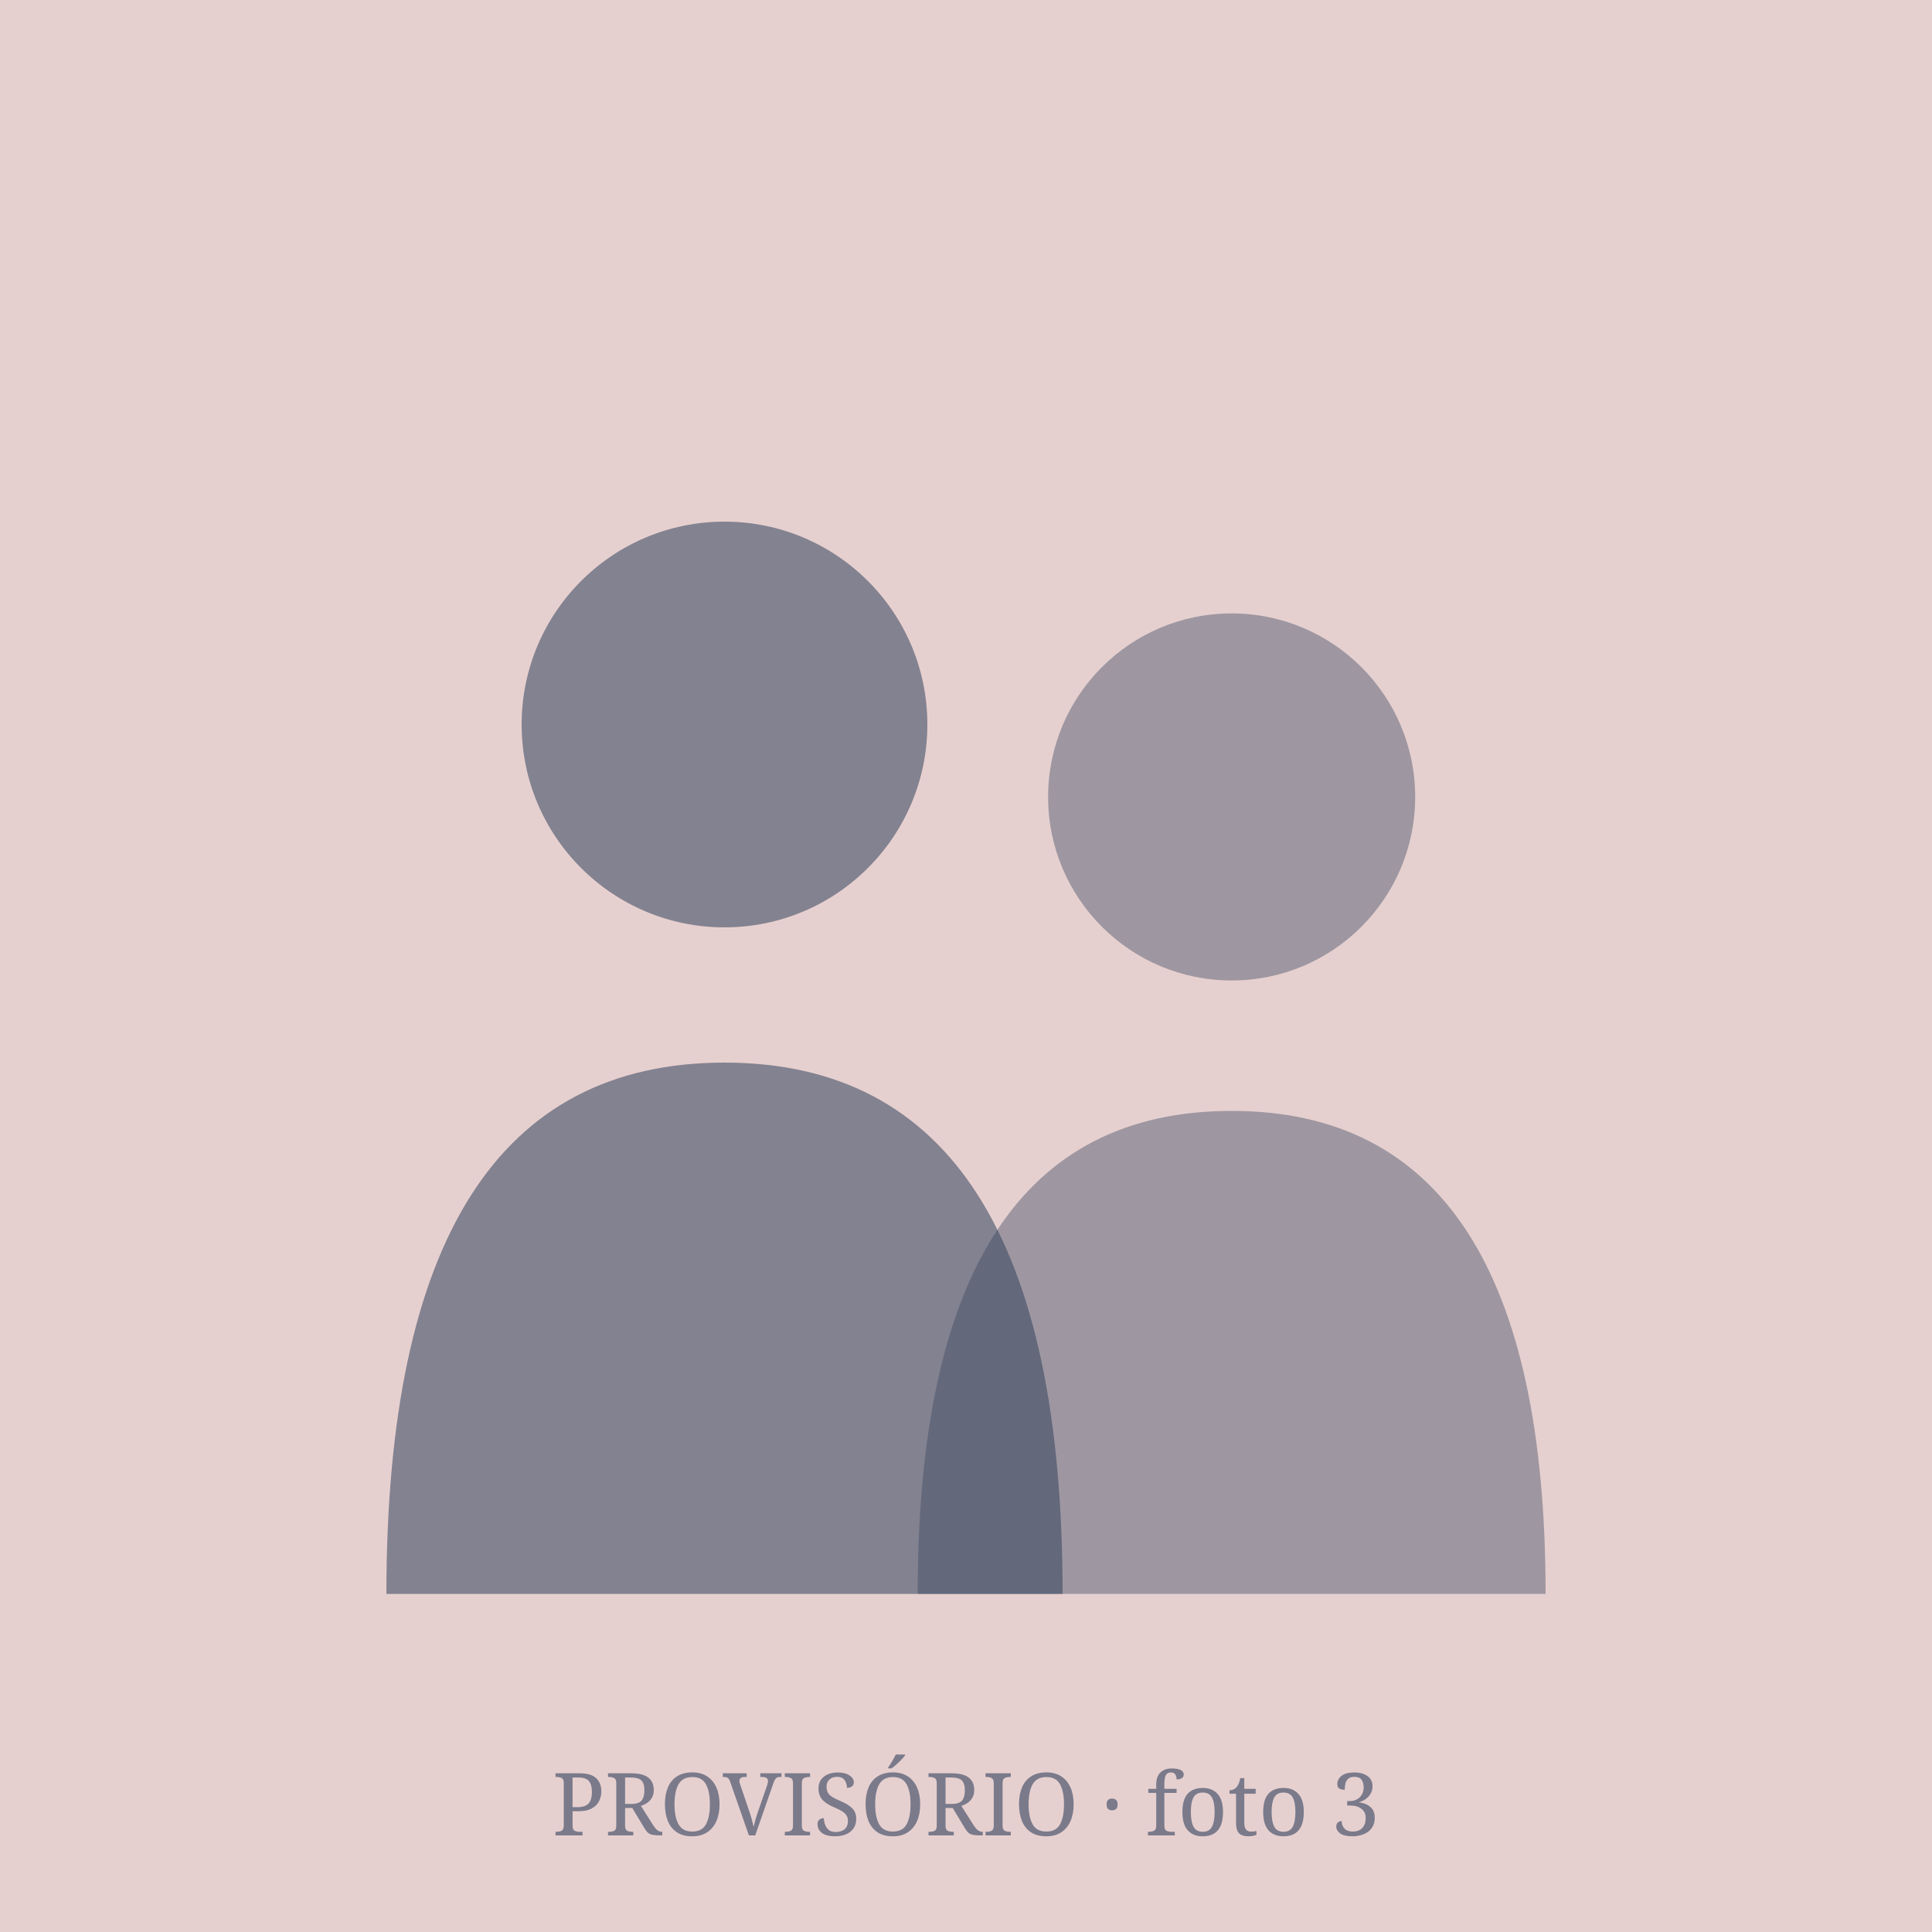
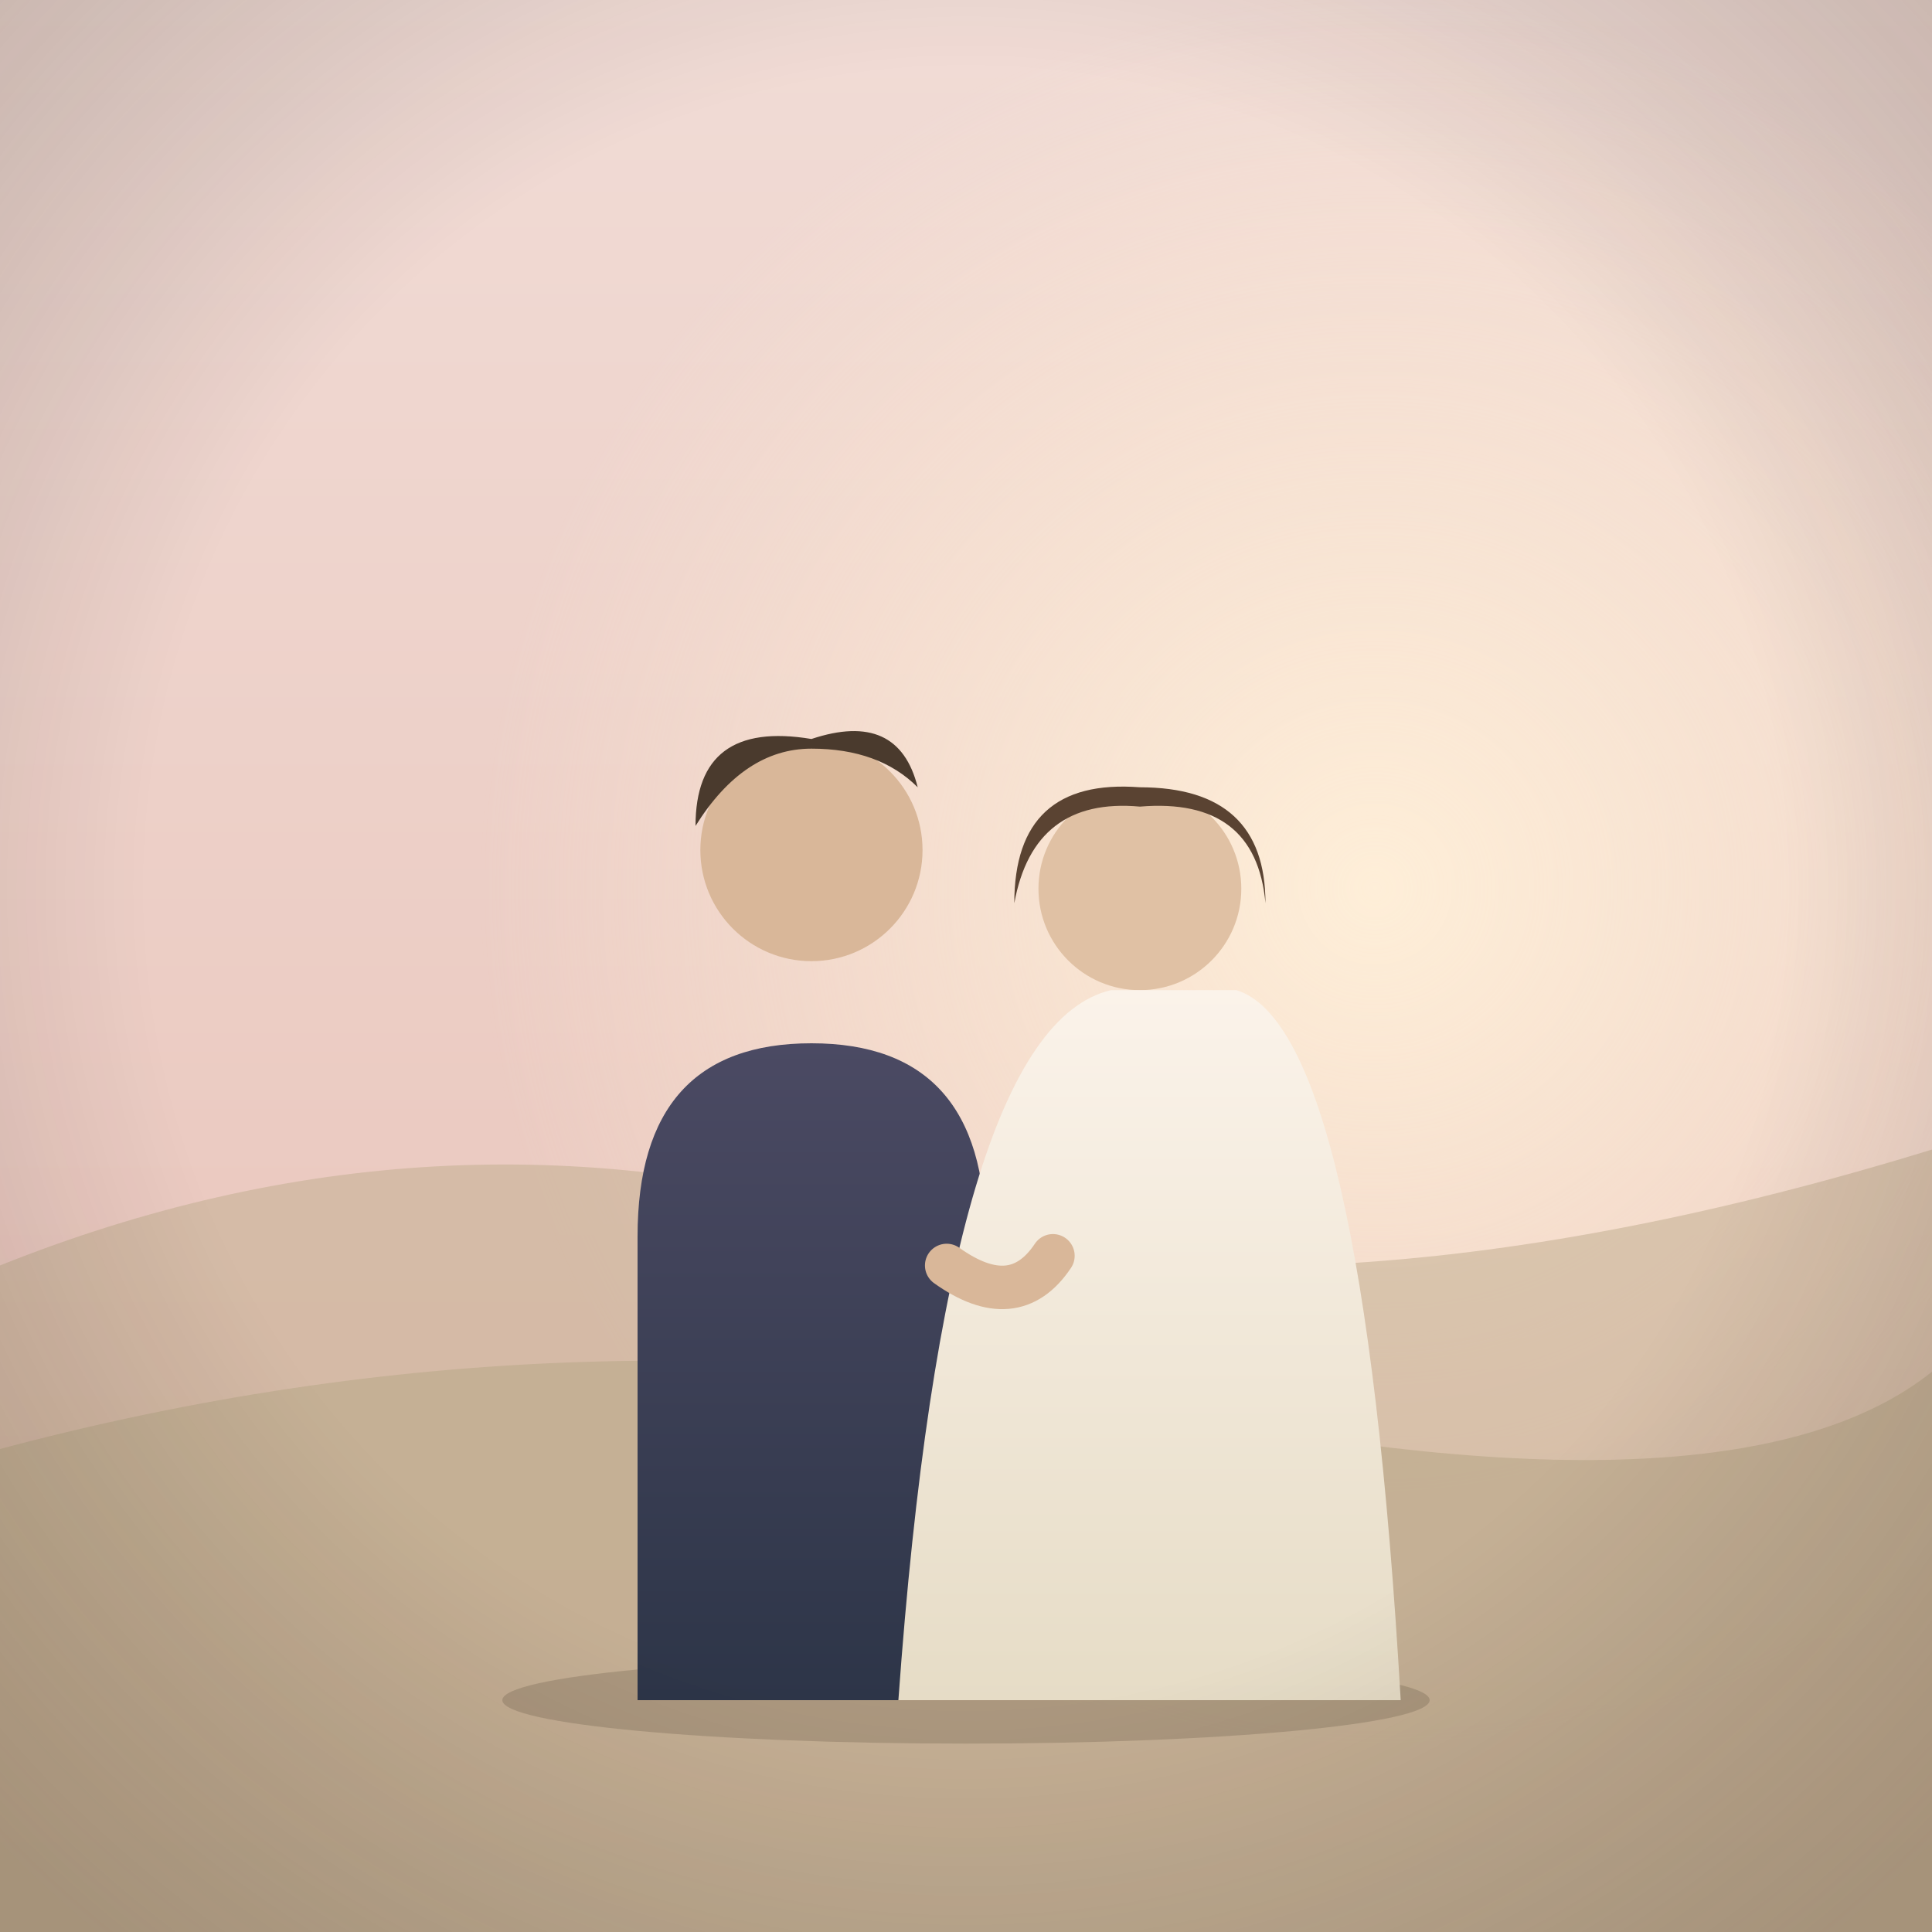
<svg xmlns="http://www.w3.org/2000/svg" data-provisorio="true" width="400" height="400" viewBox="0 0 400 400">
-   <rect width="400" height="400" fill="#e6d0cf" />
-   <circle cx="150" cy="150" r="42" fill="#32425d" fill-opacity="0.55" />
-   <path d="M80 330 q0 -110 70 -110 q70 0 70 110z" fill="#32425d" fill-opacity="0.55" />
-   <circle cx="255" cy="165" r="38" fill="#32425d" fill-opacity="0.4" />
-   <path d="M190 330 q0 -100 65 -100 q65 0 65 100z" fill="#32425d" fill-opacity="0.4" />
-   <text x="200" y="380" text-anchor="middle" font-family="Georgia, serif" font-size="18" fill="#32425d" fill-opacity="0.6">PROVISÓRIO · foto 3</text>
+   <defs>
+     <linearGradient id="ceu" x1="0" y1="0" x2="0" y2="1">
+       <stop offset="0" stop-color="#f1dcd6" />
+       <stop offset="1" stop-color="#e7bfb4" />
+     </linearGradient>
+     <radialGradient id="sol" cx="71%" cy="46%" r="46%">
+       <stop offset="0" stop-color="#fff0d9" stop-opacity="0.95" />
+       <stop offset="1" stop-color="#fff0d9" stop-opacity="0" />
+     </radialGradient>
+     <linearGradient id="terno" x1="0" y1="0" x2="0" y2="1">
+       <stop offset="0" stop-color="#4b4a63" />
+       <stop offset="1" stop-color="#2d3548" />
+     </linearGradient>
+     <linearGradient id="vestido" x1="0" y1="0" x2="0" y2="1">
+       <stop offset="0" stop-color="#fbf3ea" />
+       <stop offset="1" stop-color="#e6dcc6" />
+     </linearGradient>
+     <radialGradient id="vinheta" cx="50%" cy="46%" r="70%">
+       <stop offset="0.6" stop-color="#000" stop-opacity="0" />
+       <stop offset="1" stop-color="#3a2d1f" stop-opacity="0.22" />
+     </radialGradient>
+   </defs>
+   <rect width="400" height="400" fill="url(#ceu)" />
+   <rect width="400" height="400" fill="url(#sol)" />
+   <path d="M0 262 Q90 226 180 252 T400 238 V400 H0Z" fill="#c2ae92" fill-opacity="0.55" />
+   <path d="M0 300 Q120 268 240 292 T400 284 V400 H0Z" fill="#c2ae92" fill-opacity="0.85" />
+   <ellipse cx="200" cy="352" rx="96" ry="9" fill="#3a2d1f" fill-opacity="0.18" />
+   <g transform="translate(0 0)">
+     <circle cx="168" cy="176" r="23" fill="#d9b799" />
+     <path d="M168 153 q-24 -4 -24 18 q10 -16 24 -16 q14 0 22 8 q-4 -16 -22 -10z" fill="#4a3a2d" />
+     <path d="M132 352 v-96 q0 -40 36 -40 q36 0 36 40 v96z" fill="url(#terno)" />
+     <circle cx="236" cy="184" r="21" fill="#e0c1a4" />
+     <path d="M236 163 q-26 -2 -26 24 q4 -22 26 -20 q24 -2 26 20 q0 -24 -26 -24z" fill="#5a4332" />
+     <path d="M230 205 q-34 8 -44 147 h104 q-8 -139 -34 -147z" fill="url(#vestido)" />
+     <path d="M196 262 q14 10 22 -2" fill="none" stroke="#d9b799" stroke-width="9" stroke-linecap="round" />
+   </g>
+   <rect width="400" height="400" fill="url(#vinheta)" />
</svg>
